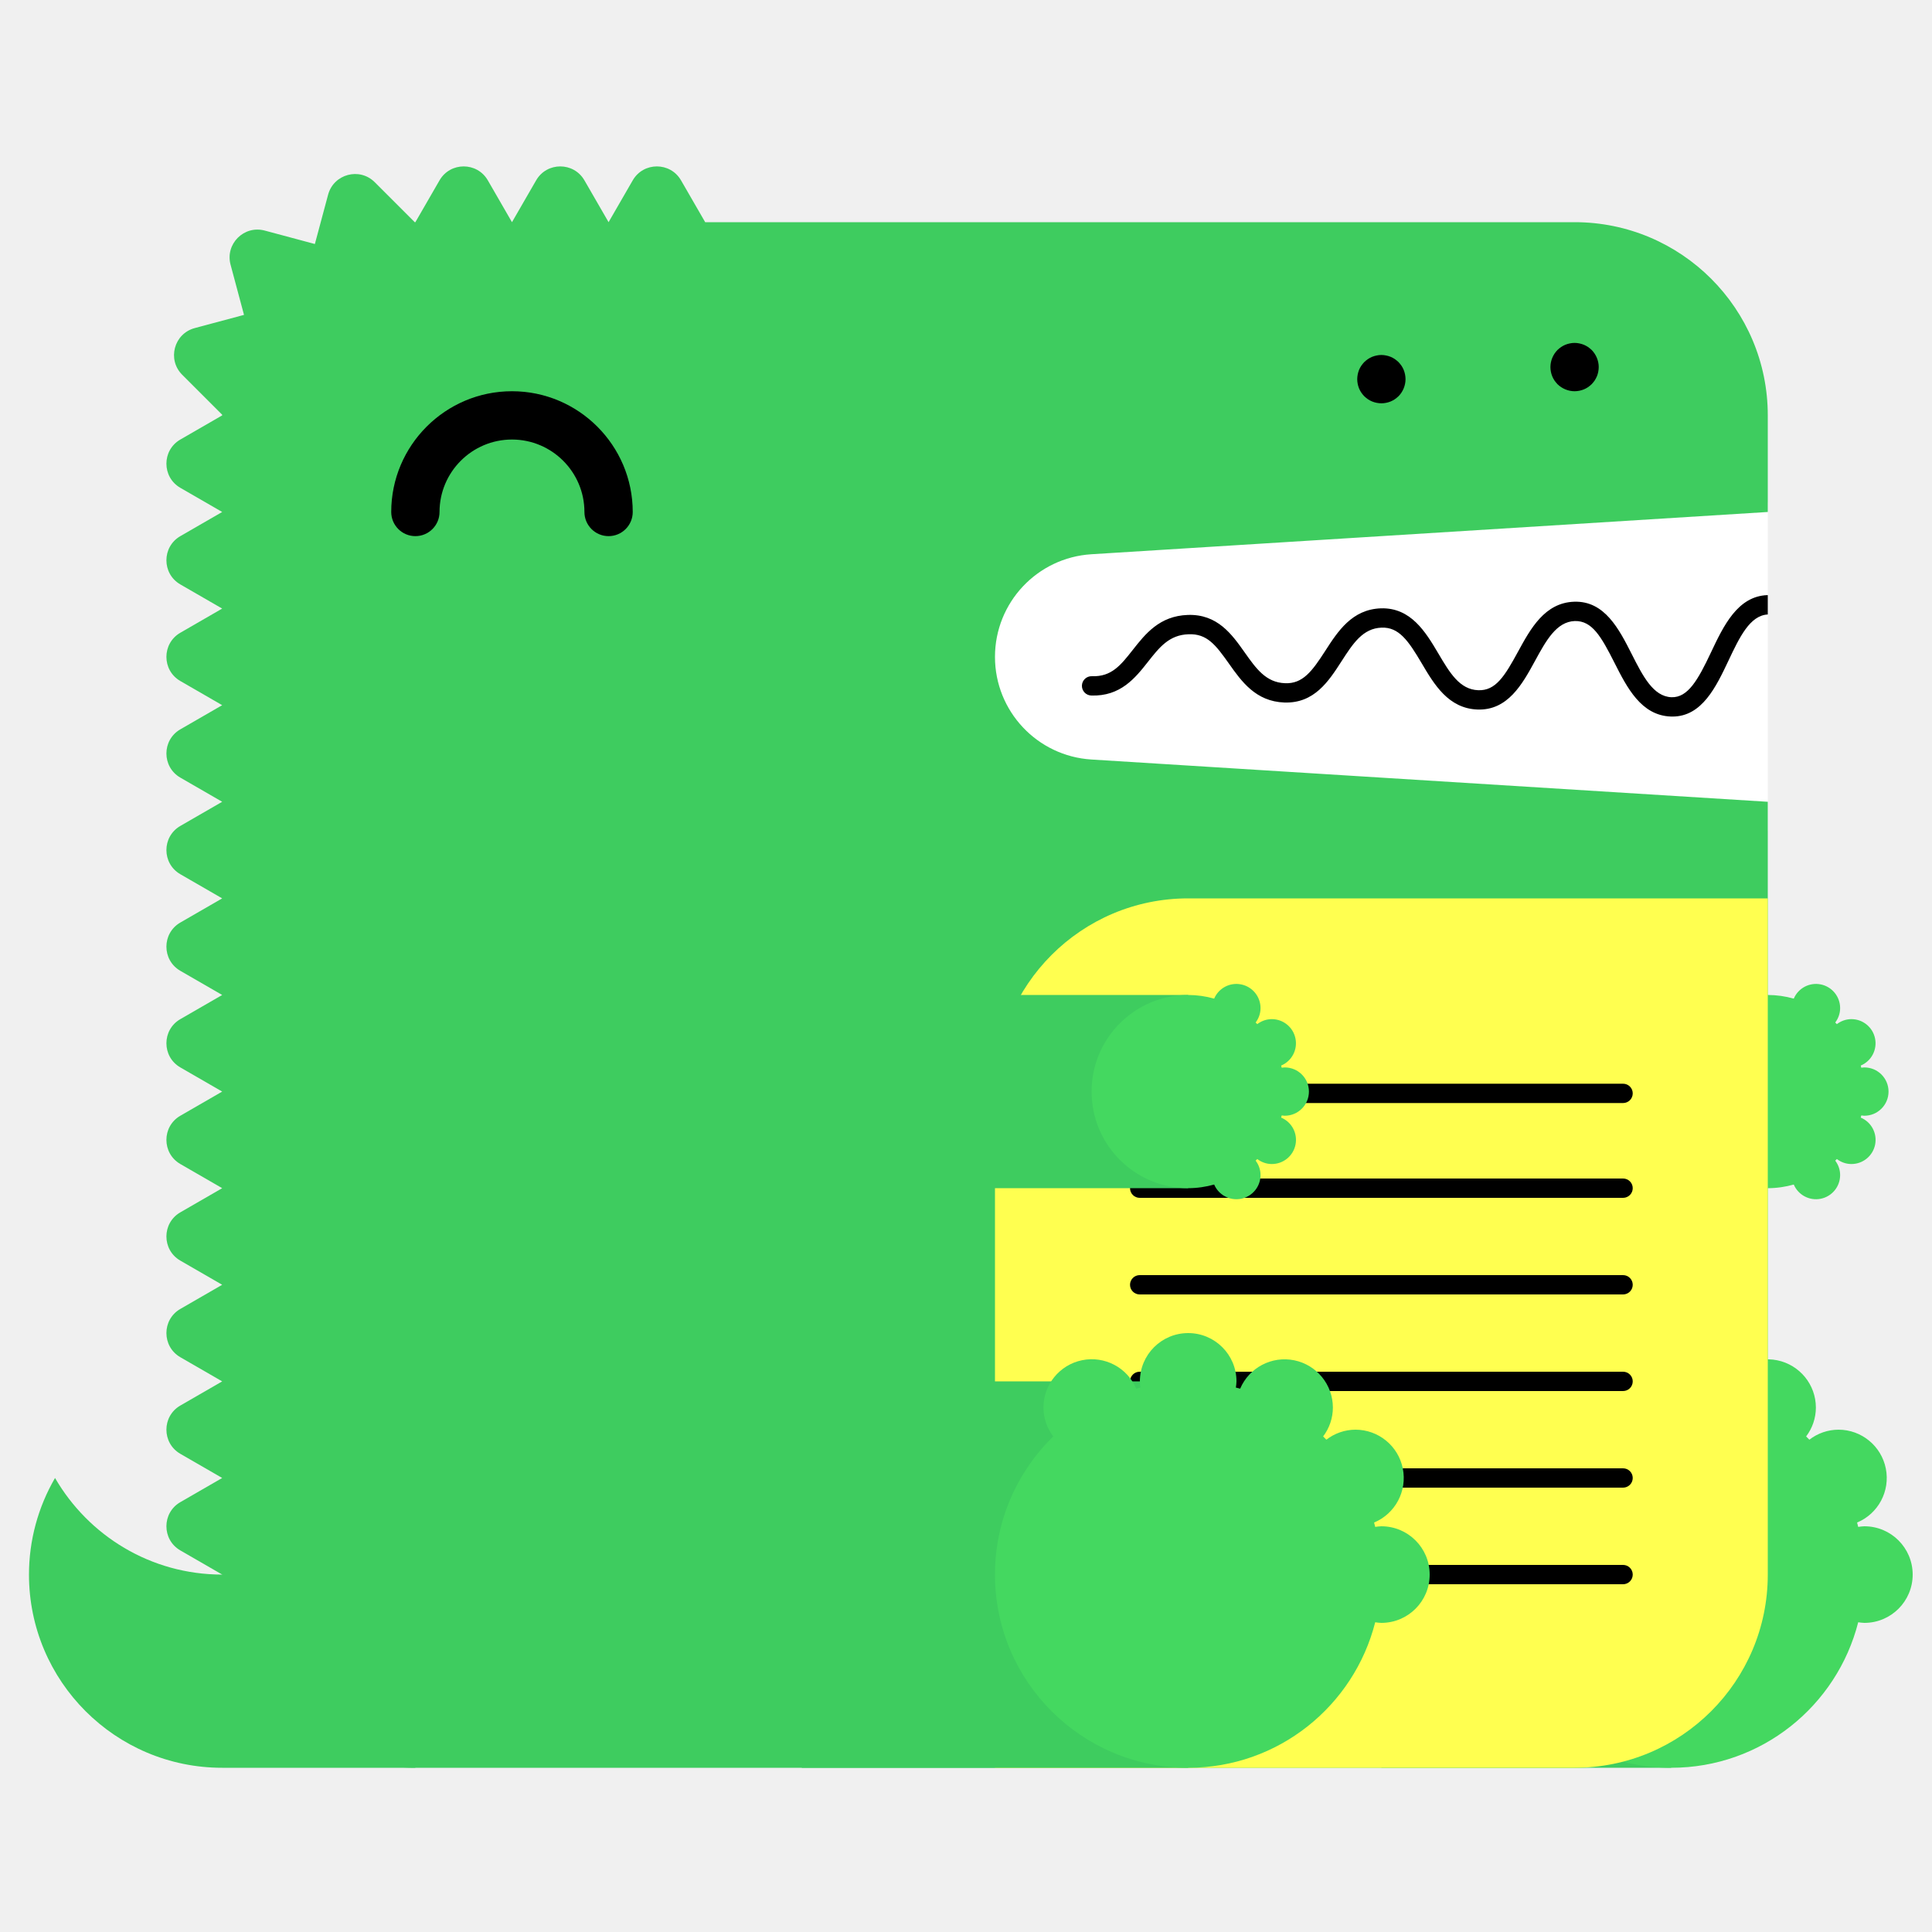
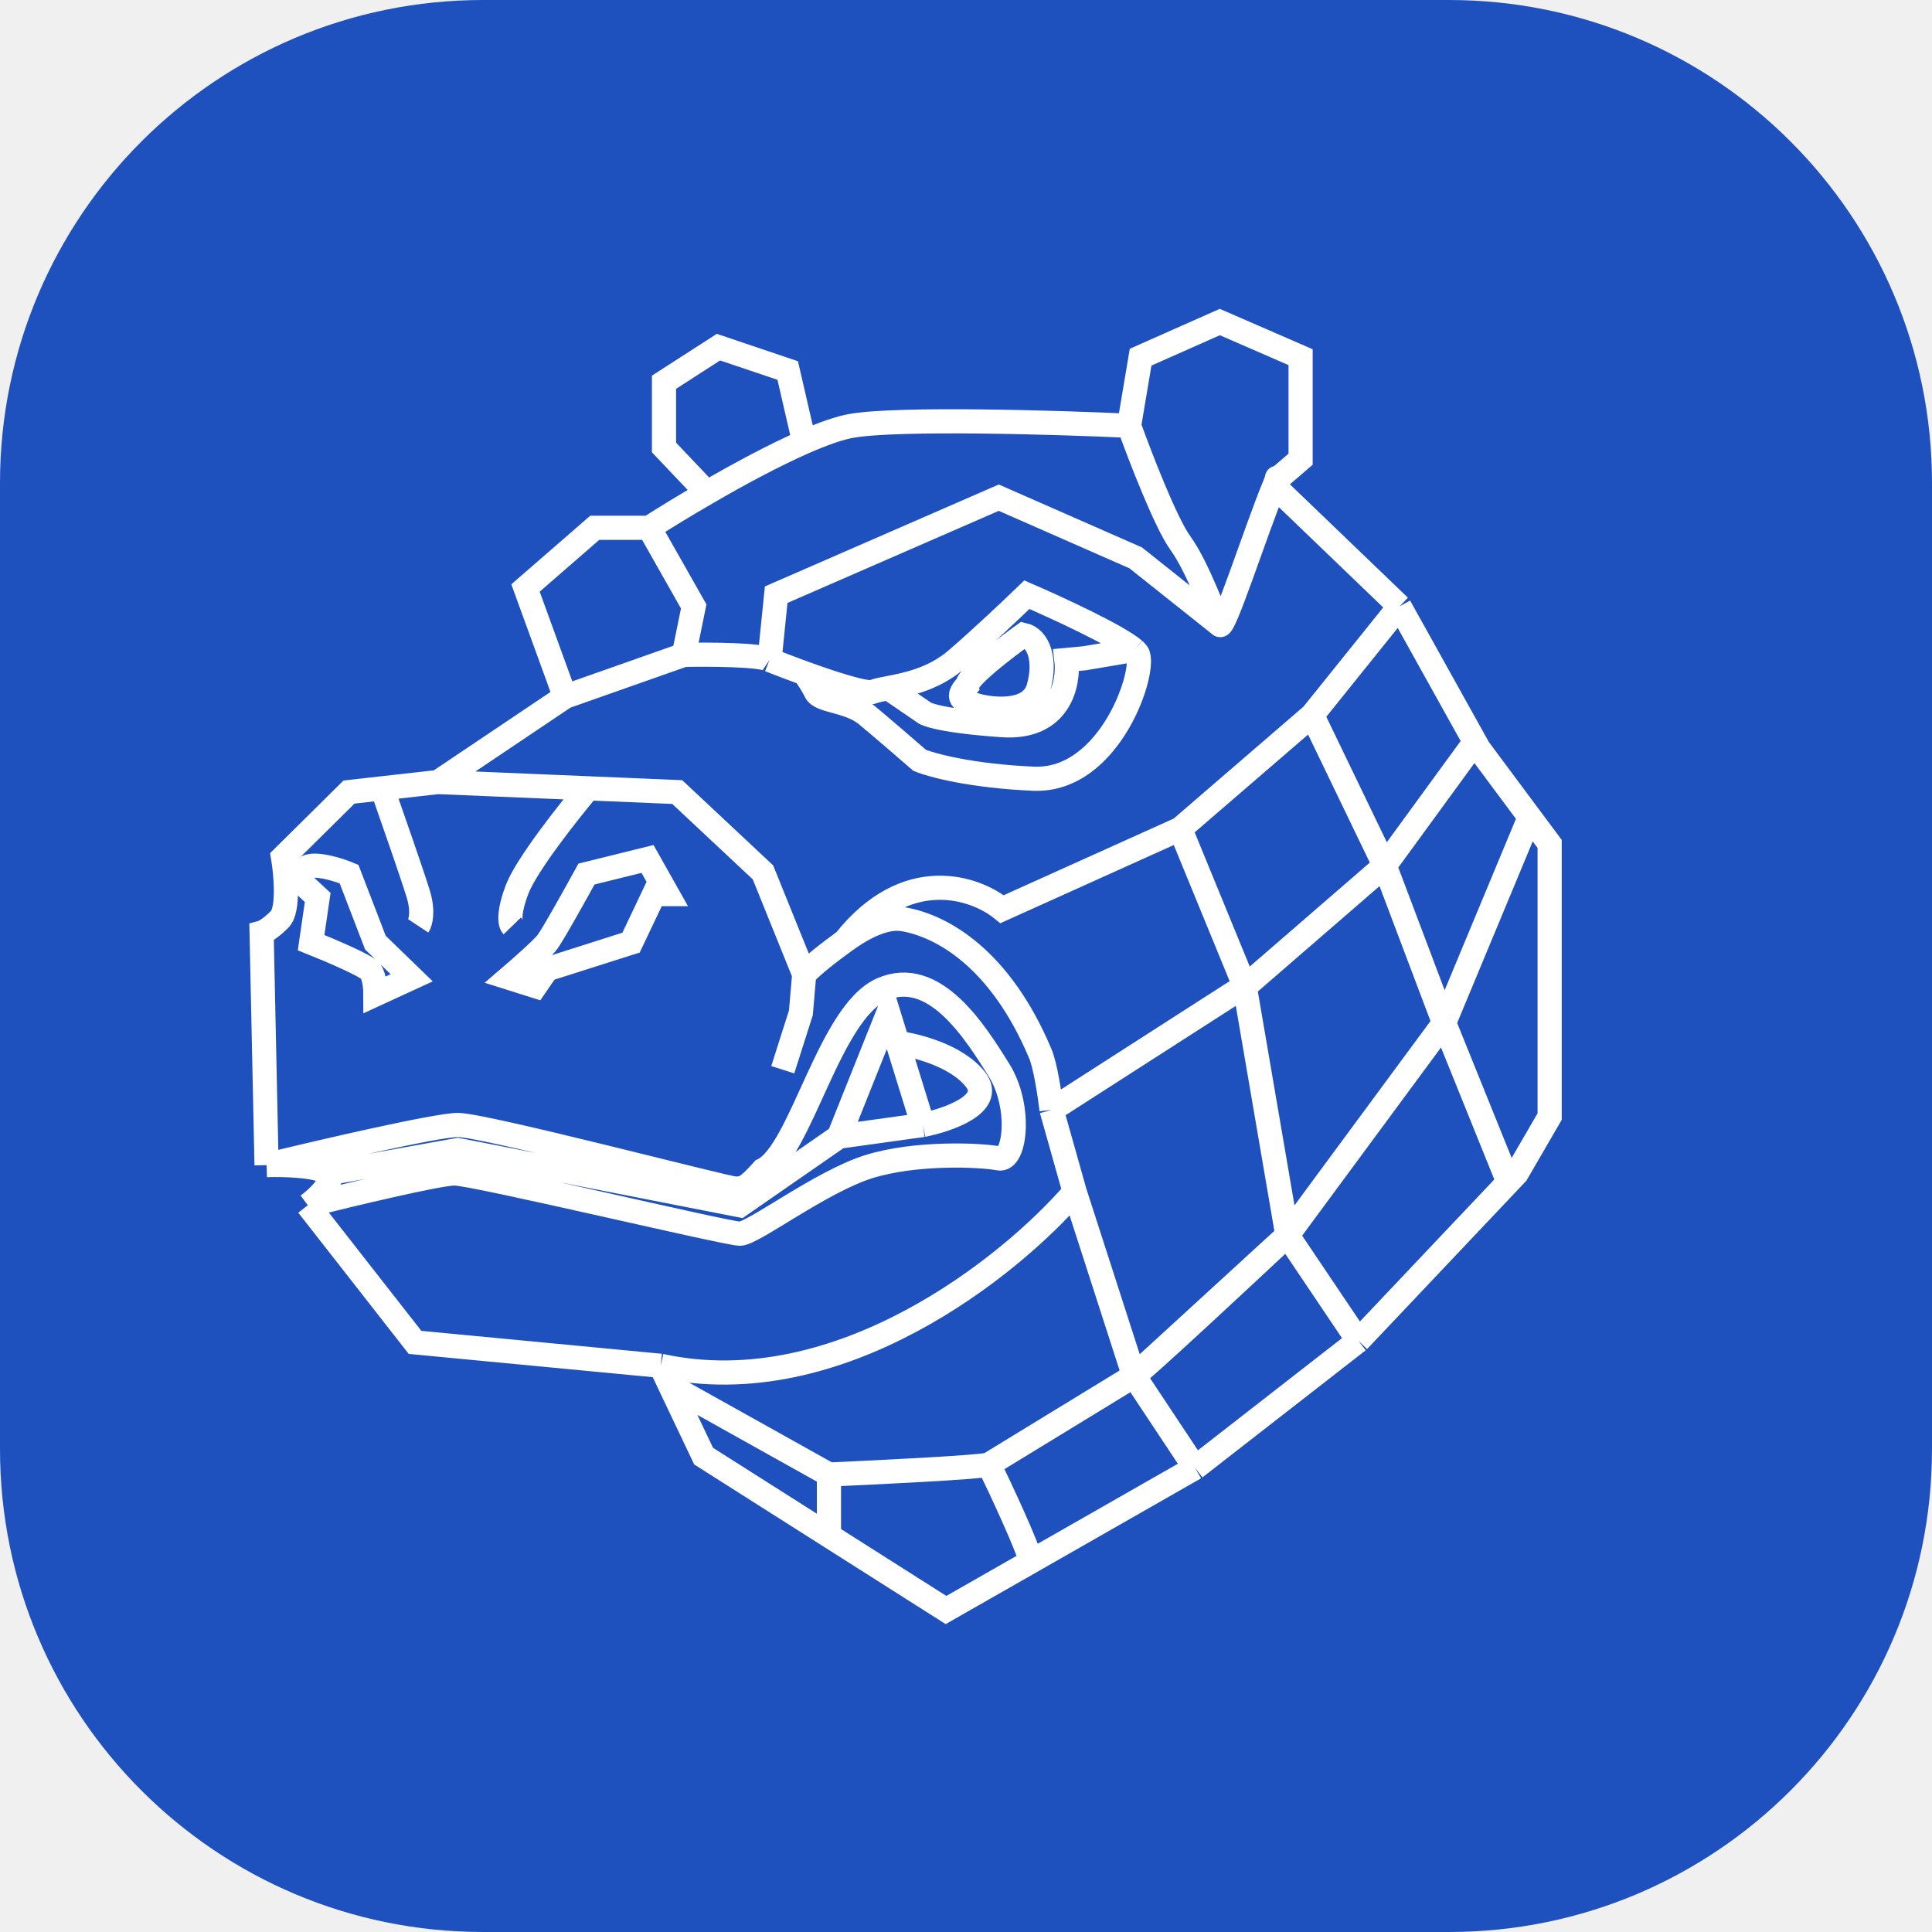
- <svg xmlns="http://www.w3.org/2000/svg" width="200" height="200" viewBox="0 0 200 200">
-   <g fill="none" fill-rule="evenodd">
-     <path fill="#FFF" d="M99 52h84v34H99z" />
-     <path d="M23 163c-7.398 0-13.843-4.027-17.303-10A19.886 19.886 0 0 0 3 163c0 11.046 8.954 20 20 20h20v-20H23z" fill="#3ECC5F" />
-     <path d="M112.98 57.376L183 53V43c0-11.046-8.954-20-20-20H73l-2.5-4.33c-1.112-1.925-3.889-1.925-5 0L63 23l-2.5-4.33c-1.111-1.925-3.889-1.925-5 0L53 23l-2.5-4.33c-1.111-1.925-3.889-1.925-5 0L43 23c-.022 0-.042.003-.065.003l-4.142-4.141c-1.57-1.571-4.252-.853-4.828 1.294l-1.369 5.104-5.192-1.392c-2.148-.575-4.111 1.389-3.535 3.536l1.39 5.193-5.102 1.367c-2.148.576-2.867 3.259-1.296 4.83l4.142 4.142c0 .021-.003.042-.003.064l-4.33 2.5c-1.925 1.111-1.925 3.889 0 5L23 53l-4.33 2.5c-1.925 1.111-1.925 3.889 0 5L23 63l-4.33 2.5c-1.925 1.111-1.925 3.889 0 5L23 73l-4.33 2.5c-1.925 1.111-1.925 3.889 0 5L23 83l-4.33 2.5c-1.925 1.111-1.925 3.889 0 5L23 93l-4.33 2.5c-1.925 1.111-1.925 3.889 0 5L23 103l-4.33 2.5c-1.925 1.111-1.925 3.889 0 5L23 113l-4.33 2.5c-1.925 1.111-1.925 3.889 0 5L23 123l-4.33 2.5c-1.925 1.111-1.925 3.889 0 5L23 133l-4.33 2.5c-1.925 1.111-1.925 3.889 0 5L23 143l-4.33 2.5c-1.925 1.111-1.925 3.889 0 5L23 153l-4.33 2.5c-1.925 1.111-1.925 3.889 0 5L23 163c0 11.046 8.954 20 20 20h120c11.046 0 20-8.954 20-20V83l-70.02-4.376A10.645 10.645 0 0 1 103 68c0-5.621 4.37-10.273 9.98-10.624" fill="#3ECC5F" />
-     <path fill="#3ECC5F" d="M143 183h30v-40h-30z" />
-     <path d="M193 158c-.219 0-.428.037-.639.064-.038-.15-.074-.301-.116-.451A5 5 0 0 0 190.32 148a4.96 4.96 0 0 0-3.016 1.036 26.531 26.531 0 0 0-.335-.336 4.955 4.955 0 0 0 1.011-2.987 5 5 0 0 0-9.599-1.959c-.148-.042-.297-.077-.445-.115.027-.211.064-.42.064-.639a5 5 0 0 0-5-5 5 5 0 0 0-5 5c0 .219.037.428.064.639-.148.038-.297.073-.445.115a4.998 4.998 0 0 0-9.599 1.959c0 1.125.384 2.151 1.011 2.987-3.717 3.632-6.031 8.693-6.031 14.3 0 11.046 8.954 20 20 20 9.339 0 17.16-6.41 19.361-15.064.211.027.42.064.639.064a5 5 0 0 0 5-5 5 5 0 0 0-5-5" fill="#44D860" />
-     <path fill="#3ECC5F" d="M153 123h30v-20h-30z" />
-     <path d="M193 115.5a2.5 2.5 0 1 0 0-5c-.109 0-.214.019-.319.032-.02-.075-.037-.15-.058-.225a2.501 2.501 0 0 0-.963-4.807c-.569 0-1.088.197-1.508.518a6.653 6.653 0 0 0-.168-.168c.314-.417.506-.931.506-1.494a2.5 2.5 0 0 0-4.8-.979A9.987 9.987 0 0 0 183 103c-5.522 0-10 4.478-10 10s4.478 10 10 10c.934 0 1.833-.138 2.69-.377a2.5 2.5 0 0 0 4.8-.979c0-.563-.192-1.077-.506-1.494.057-.055.113-.111.168-.168.42.321.939.518 1.508.518a2.5 2.5 0 0 0 .963-4.807c.021-.074.038-.15.058-.225.105.013.21.032.319.032" fill="#44D860" />
-     <path d="M63 55.5a2.5 2.5 0 0 1-2.5-2.5c0-4.136-3.364-7.5-7.5-7.5s-7.5 3.364-7.5 7.5a2.5 2.5 0 1 1-5 0c0-6.893 5.607-12.5 12.5-12.5S65.5 46.107 65.5 53a2.5 2.5 0 0 1-2.5 2.5" fill="#000" />
-     <path d="M103 183h60c11.046 0 20-8.954 20-20V93h-60c-11.046 0-20 8.954-20 20v70z" fill="#FFFF50" />
-     <path d="M168.02 124h-50.04a1 1 0 1 1 0-2h50.04a1 1 0 1 1 0 2m0 20h-50.04a1 1 0 1 1 0-2h50.04a1 1 0 1 1 0 2m0 20h-50.04a1 1 0 1 1 0-2h50.04a1 1 0 1 1 0 2m0-49.814h-50.04a1 1 0 1 1 0-2h50.04a1 1 0 1 1 0 2m0 19.814h-50.04a1 1 0 1 1 0-2h50.04a1 1 0 1 1 0 2m0 20h-50.04a1 1 0 1 1 0-2h50.04a1 1 0 1 1 0 2M183 61.611c-.012 0-.022-.006-.034-.005-3.09.105-4.552 3.196-5.842 5.923-1.346 2.85-2.387 4.703-4.093 4.647-1.889-.068-2.969-2.202-4.113-4.46-1.314-2.594-2.814-5.536-5.963-5.426-3.046.104-4.513 2.794-5.807 5.167-1.377 2.528-2.314 4.065-4.121 3.994-1.927-.07-2.951-1.805-4.136-3.813-1.321-2.236-2.848-4.75-5.936-4.664-2.994.103-4.465 2.385-5.763 4.4-1.373 2.13-2.335 3.428-4.165 3.351-1.973-.07-2.992-1.51-4.171-3.177-1.324-1.873-2.816-3.993-5.895-3.89-2.928.1-4.399 1.97-5.696 3.618-1.232 1.564-2.194 2.802-4.229 2.724a1 1 0 0 0-.072 2c3.017.101 4.545-1.8 5.872-3.487 1.177-1.496 2.193-2.787 4.193-2.855 1.926-.082 2.829 1.115 4.195 3.045 1.297 1.834 2.769 3.914 5.731 4.021 3.103.104 4.596-2.215 5.918-4.267 1.182-1.834 2.202-3.417 4.15-3.484 1.793-.067 2.769 1.35 4.145 3.681 1.297 2.197 2.766 4.686 5.787 4.796 3.125.108 4.634-2.62 5.949-5.035 1.139-2.088 2.214-4.06 4.119-4.126 1.793-.042 2.728 1.595 4.111 4.33 1.292 2.553 2.757 5.445 5.825 5.556l.169.003c3.064 0 4.518-3.075 5.805-5.794 1.139-2.41 2.217-4.68 4.067-4.773v-2z" fill="#000" />
-     <path fill="#3ECC5F" d="M83 183h40v-40H83z" />
-     <path d="M143 158c-.219 0-.428.037-.639.064-.038-.15-.074-.301-.116-.451A5 5 0 0 0 140.32 148a4.96 4.96 0 0 0-3.016 1.036 26.531 26.531 0 0 0-.335-.336 4.955 4.955 0 0 0 1.011-2.987 5 5 0 0 0-9.599-1.959c-.148-.042-.297-.077-.445-.115.027-.211.064-.42.064-.639a5 5 0 0 0-5-5 5 5 0 0 0-5 5c0 .219.037.428.064.639-.148.038-.297.073-.445.115a4.998 4.998 0 0 0-9.599 1.959c0 1.125.384 2.151 1.011 2.987-3.717 3.632-6.031 8.693-6.031 14.3 0 11.046 8.954 20 20 20 9.339 0 17.16-6.41 19.361-15.064.211.027.42.064.639.064a5 5 0 0 0 5-5 5 5 0 0 0-5-5" fill="#44D860" />
-     <path fill="#3ECC5F" d="M83 123h40v-20H83z" />
-     <path d="M133 115.5a2.5 2.5 0 1 0 0-5c-.109 0-.214.019-.319.032-.02-.075-.037-.15-.058-.225a2.501 2.501 0 0 0-.963-4.807c-.569 0-1.088.197-1.508.518a6.653 6.653 0 0 0-.168-.168c.314-.417.506-.931.506-1.494a2.5 2.5 0 0 0-4.8-.979A9.987 9.987 0 0 0 123 103c-5.522 0-10 4.478-10 10s4.478 10 10 10c.934 0 1.833-.138 2.69-.377a2.5 2.5 0 0 0 4.8-.979c0-.563-.192-1.077-.506-1.494.057-.055.113-.111.168-.168.42.321.939.518 1.508.518a2.5 2.5 0 0 0 .963-4.807c.021-.074.038-.15.058-.225.105.013.21.032.319.032" fill="#44D860" />
-     <path d="M143 41.75c-.16 0-.33-.02-.49-.05a2.52 2.52 0 0 1-.47-.14c-.15-.06-.29-.14-.431-.23-.13-.09-.259-.2-.38-.31-.109-.12-.219-.24-.309-.38s-.17-.28-.231-.43a2.619 2.619 0 0 1-.189-.96c0-.16.02-.33.05-.49.03-.16.08-.31.139-.47.061-.15.141-.29.231-.43.09-.13.2-.26.309-.38.121-.11.25-.22.38-.31.141-.09.281-.17.431-.23.149-.06.31-.11.47-.14.32-.07.65-.07.98 0 .159.03.32.08.47.14.149.06.29.14.43.23.13.09.259.2.38.31.11.12.22.25.31.38.09.14.17.28.23.43.06.16.11.31.14.47.029.16.05.33.05.49 0 .66-.271 1.31-.73 1.77-.121.11-.25.22-.38.31-.14.09-.281.17-.43.23a2.565 2.565 0 0 1-.96.19m20-1.25c-.66 0-1.3-.27-1.771-.73a3.802 3.802 0 0 1-.309-.38c-.09-.14-.17-.28-.231-.43a2.619 2.619 0 0 1-.189-.96c0-.66.27-1.3.729-1.77.121-.11.25-.22.38-.31.141-.09.281-.17.431-.23.149-.06.31-.11.47-.14.32-.07.66-.07.98 0 .159.03.32.08.47.14.149.06.29.14.43.23.13.09.259.2.38.31.459.47.73 1.11.73 1.77 0 .16-.021.33-.05.49-.03.16-.08.32-.14.47-.07.15-.14.29-.23.43-.09.13-.2.26-.31.38-.121.11-.25.22-.38.31-.14.09-.281.17-.43.23a2.565 2.565 0 0 1-.96.19" fill="#000" />
-   </g>
+ <svg xmlns="http://www.w3.org/2000/svg" width="32" height="32" viewBox="0 0 32 32" fill="none">
+   <rect width="32" height="32" rx="8" fill="#1F51BE" />
+   <path d="M10.752 8.742C10.997 8.585 11.335 8.377 11.709 8.161M10.752 8.742H9.851L8.704 9.739L9.359 11.54M10.752 8.742L11.49 10.044L11.326 10.847M18.701 7.052C17.499 6.996 14.899 6.919 14.112 7.052C13.905 7.087 13.629 7.185 13.32 7.321M18.701 7.052C18.883 7.56 19.308 8.659 19.548 8.991C19.849 9.407 20.122 10.21 20.204 10.349M18.701 7.052L18.892 5.916L20.204 5.334L21.542 5.916V7.606L21.187 7.911C21.1 7.978 21.205 7.806 21.105 8.049M20.204 10.349C20.266 10.454 20.795 8.804 21.105 8.049M20.204 10.349L18.811 9.24L16.543 8.243L12.856 9.85L12.746 10.931M13.32 7.321L13.047 6.137L11.9 5.75L10.998 6.331V7.412L11.709 8.161M13.32 7.321C12.818 7.541 12.228 7.859 11.709 8.161M9.359 11.54L11.326 10.847M9.359 11.54L7.256 12.953M11.326 10.847C11.745 10.838 12.615 10.842 12.746 10.931M7.256 12.953L9.742 13.057M7.256 12.953L6.33 13.057M4.415 19.298L4.333 15.447C4.37 15.437 4.481 15.38 4.634 15.225C4.787 15.07 4.734 14.477 4.688 14.2L5.781 13.119L6.33 13.057M4.415 19.298C4.698 19.288 5.295 19.303 5.426 19.436M4.415 19.298C5.326 19.076 7.234 18.633 7.584 18.633C8.021 18.633 12.036 19.686 12.173 19.686C12.309 19.686 12.364 19.686 12.637 19.381C13.265 19.076 13.73 16.776 14.604 16.389C15.478 16.001 16.161 17.109 16.543 17.718C16.926 18.328 16.817 19.242 16.543 19.187C16.27 19.131 15.178 19.076 14.385 19.325C13.593 19.575 12.473 20.434 12.255 20.434C12.036 20.434 7.857 19.436 7.529 19.436C7.267 19.436 5.799 19.787 5.098 19.963M5.426 19.436C5.557 19.569 5.262 19.843 5.098 19.963M5.426 19.436L7.584 19.048L12.255 19.963L13.894 18.827M5.098 19.963L6.874 22.234L10.944 22.622M10.944 22.622L11.101 22.955M10.944 22.622C13.894 23.265 16.744 20.969 17.8 19.741M19.794 24.312L22.498 22.207M19.794 24.312L18.783 22.788M19.794 24.312L17.076 25.864M22.498 22.207L24.984 19.58M22.498 22.207L21.323 20.461M23.181 10.044L21.105 8.049M23.181 10.044L24.43 12.288M23.181 10.044L21.733 11.845M13.32 16.139L12.637 14.449L11.217 13.119L9.742 13.057M13.32 16.139L13.265 16.776L12.965 17.718M13.32 16.139C13.459 15.986 13.739 15.77 13.994 15.585M9.742 13.057C9.414 13.447 8.72 14.327 8.567 14.726C8.414 15.125 8.449 15.299 8.485 15.336M6.33 13.057C6.493 13.521 6.841 14.521 6.928 14.809C7.016 15.097 6.965 15.28 6.928 15.336M12.746 10.931C12.901 10.992 13.105 11.071 13.32 11.149M13.32 11.149C13.814 11.328 14.361 11.503 14.467 11.457C14.519 11.434 14.605 11.418 14.713 11.397M13.32 11.149C13.357 11.196 13.446 11.324 13.511 11.457C13.593 11.623 14.058 11.595 14.358 11.845C14.598 12.044 15.041 12.427 15.232 12.593C15.432 12.676 16.09 12.853 17.117 12.898C18.401 12.953 19.002 11.069 18.838 10.82C18.827 10.803 18.809 10.785 18.786 10.764M14.713 11.397C15.004 11.341 15.455 11.254 15.833 10.931C16.248 10.576 16.789 10.062 17.008 9.85C17.517 10.07 18.523 10.535 18.786 10.764M14.713 11.397L15.287 11.789C15.323 11.836 15.636 11.944 16.598 12.011C17.559 12.078 17.709 11.318 17.663 10.931L17.964 10.903L18.786 10.764M24.43 12.288L24.492 12.399L25.337 13.535M24.43 12.288L22.935 14.338M22.935 14.338L20.695 16.278L20.615 16.329M22.935 14.338L21.733 11.845M22.935 14.338L23.919 16.943M17.417 18.383C17.39 18.151 17.314 17.636 17.226 17.441C16.571 15.89 15.615 15.336 14.959 15.225C14.669 15.176 14.31 15.356 13.994 15.585M17.417 18.383L20.615 16.329M17.417 18.383L17.8 19.741M19.548 13.729L20.615 16.329M19.548 13.729L21.733 11.845M19.548 13.729L16.598 15.059C16.155 14.698 15.014 14.3 13.994 15.585M20.615 16.329L21.323 20.461M18.783 22.788L21.323 20.461M18.783 22.788L16.379 24.257M18.783 22.788C18.914 22.708 20.531 21.204 21.323 20.461M18.783 22.788L17.8 19.741M21.323 20.461L23.919 16.943M23.919 16.943L25.337 13.535M23.919 16.943L24.984 19.58M25.337 13.535L25.667 13.978V18.494L25.12 19.436L24.984 19.58M16.379 24.257C16.589 24.691 17.022 25.62 17.076 25.864M16.379 24.257C16.27 24.301 14.568 24.386 13.73 24.423M17.076 25.864L15.669 26.667L13.73 25.436M13.73 24.423V25.436M13.73 24.423L11.101 22.955M13.73 25.436L11.654 24.118L11.101 22.955M13.894 18.827L14.713 16.776L14.867 17.275M13.894 18.827L15.287 18.633M15.287 18.633L14.867 17.275M15.287 18.633C15.706 18.55 16.467 18.284 16.161 17.885C15.855 17.486 15.171 17.312 14.867 17.275M8.868 16.333L9.059 16.056L10.452 15.613L10.834 14.809H11.053L10.725 14.227L9.714 14.477C9.532 14.809 9.146 15.502 9.059 15.613C8.971 15.724 8.604 16.047 8.431 16.195L8.868 16.333ZM6.218 16.472C6.218 16.379 6.202 16.172 6.136 16.084C6.071 15.995 5.453 15.733 5.153 15.613L5.262 14.865L4.934 14.56C4.943 14.486 5.011 14.338 5.207 14.338C5.404 14.338 5.672 14.431 5.781 14.477L6.218 15.613L6.819 16.195L6.218 16.472ZM16.024 11.346C15.785 11.588 15.997 11.623 16.161 11.679C16.325 11.734 17.062 11.864 17.199 11.397C17.335 10.931 17.199 10.57 16.953 10.515C16.643 10.737 16.024 11.213 16.024 11.346Z" stroke="white" stroke-width="0.4" />
</svg>
